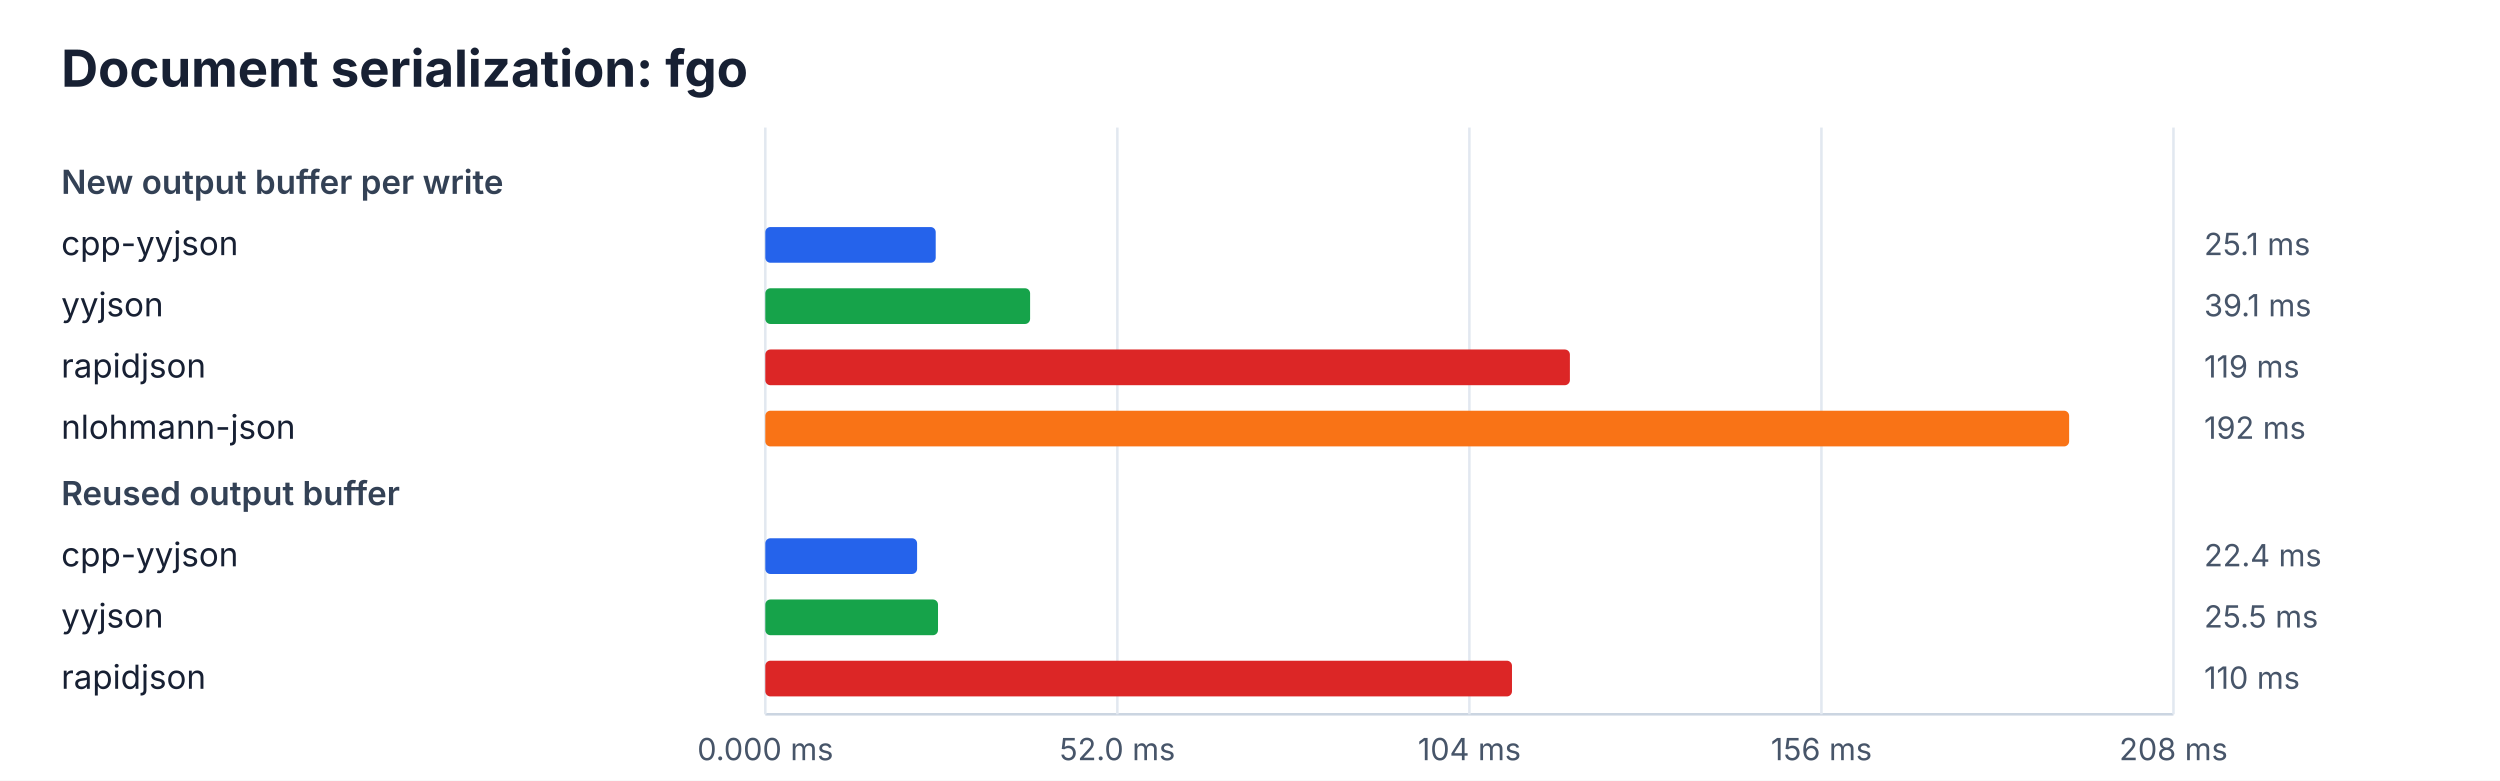
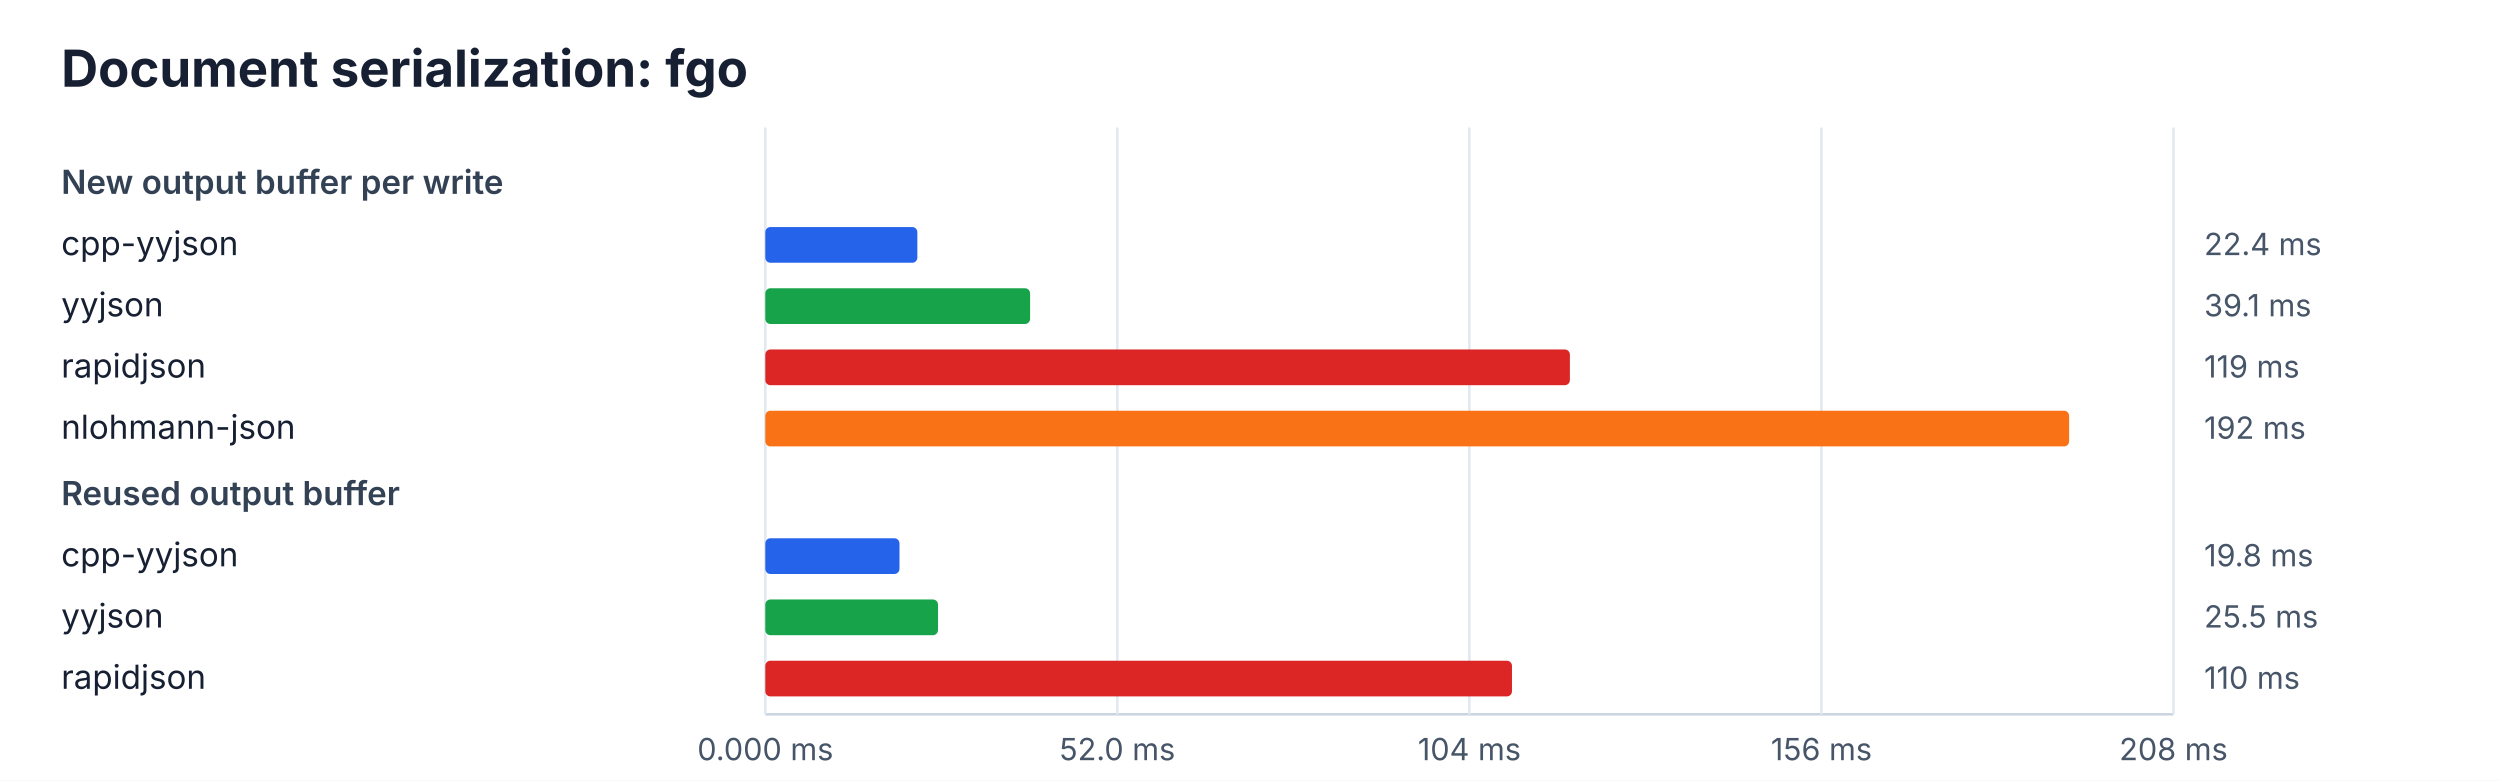
<svg xmlns="http://www.w3.org/2000/svg" width="980" height="306" viewBox="0 0 980 306">
  <rect width="100%" height="100%" fill="#ffffff" />
  <style>text{font-family:ui-sans-serif,system-ui,-apple-system,BlinkMacSystemFont,"Segoe UI",sans-serif;fill:#172033}.title{font-size:20px;font-weight:700}.heading{font-size:13px;font-weight:600;fill:#334155}.label{font-size:13px}.value{font-size:12px;fill:#475569}.axis{stroke:#cbd5e1;stroke-width:1}.grid{stroke:#e2e8f0;stroke-width:1}</style>
  <text x="24" y="34" class="title">Document serialization: fgo</text>
  <line x1="300" y1="280" x2="852" y2="280" class="axis" />
  <line x1="300.0" y1="50" x2="300.0" y2="280" class="grid" />
  <text x="300.0" y="298" class="value" text-anchor="middle">0.000 ms</text>
  <line x1="438.0" y1="50" x2="438.0" y2="280" class="grid" />
  <text x="438.0" y="298" class="value" text-anchor="middle">52.0 ms</text>
  <line x1="576.0" y1="50" x2="576.0" y2="280" class="grid" />
  <text x="576.0" y="298" class="value" text-anchor="middle">104 ms</text>
  <line x1="714.0" y1="50" x2="714.0" y2="280" class="grid" />
  <text x="714.0" y="298" class="value" text-anchor="middle">156 ms</text>
  <line x1="852.0" y1="50" x2="852.0" y2="280" class="grid" />
  <text x="852.0" y="298" class="value" text-anchor="middle">208 ms</text>
  <text x="24" y="76" class="heading">New output buffer per write</text>
  <text x="24" y="100" class="label">cpp-yyjson</text>
-   <rect x="300" y="89" width="66.8" height="14" rx="2" fill="#2563eb" />
-   <text x="864" y="100" class="value">25.1 ms</text>
+   <rect x="300" y="89" width="59.6" height="14" rx="2" fill="#2563eb" />
+   <text x="864" y="100" class="value">22.4 ms</text>
  <text x="24" y="124" class="label">yyjson</text>
  <rect x="300" y="113" width="103.8" height="14" rx="2" fill="#16a34a" />
  <text x="864" y="124" class="value">39.1 ms</text>
  <text x="24" y="148" class="label">rapidjson</text>
  <rect x="300" y="137" width="315.4" height="14" rx="2" fill="#dc2626" />
  <text x="864" y="148" class="value">119 ms</text>
  <text x="24" y="172" class="label">nlohmann-json</text>
  <rect x="300" y="161" width="511.1" height="14" rx="2" fill="#f97316" />
  <text x="864" y="172" class="value">192 ms</text>
  <text x="24" y="198" class="heading">Reused output buffer</text>
  <text x="24" y="222" class="label">cpp-yyjson</text>
-   <rect x="300" y="211" width="59.5" height="14" rx="2" fill="#2563eb" />
-   <text x="864" y="222" class="value">22.4 ms</text>
+   <rect x="300" y="211" width="52.6" height="14" rx="2" fill="#2563eb" />
+   <text x="864" y="222" class="value">19.8 ms</text>
  <text x="24" y="246" class="label">yyjson</text>
  <rect x="300" y="235" width="67.7" height="14" rx="2" fill="#16a34a" />
  <text x="864" y="246" class="value">25.5 ms</text>
  <text x="24" y="270" class="label">rapidjson</text>
  <rect x="300" y="259" width="292.7" height="14" rx="2" fill="#dc2626" />
  <text x="864" y="270" class="value">110 ms</text>
</svg>
